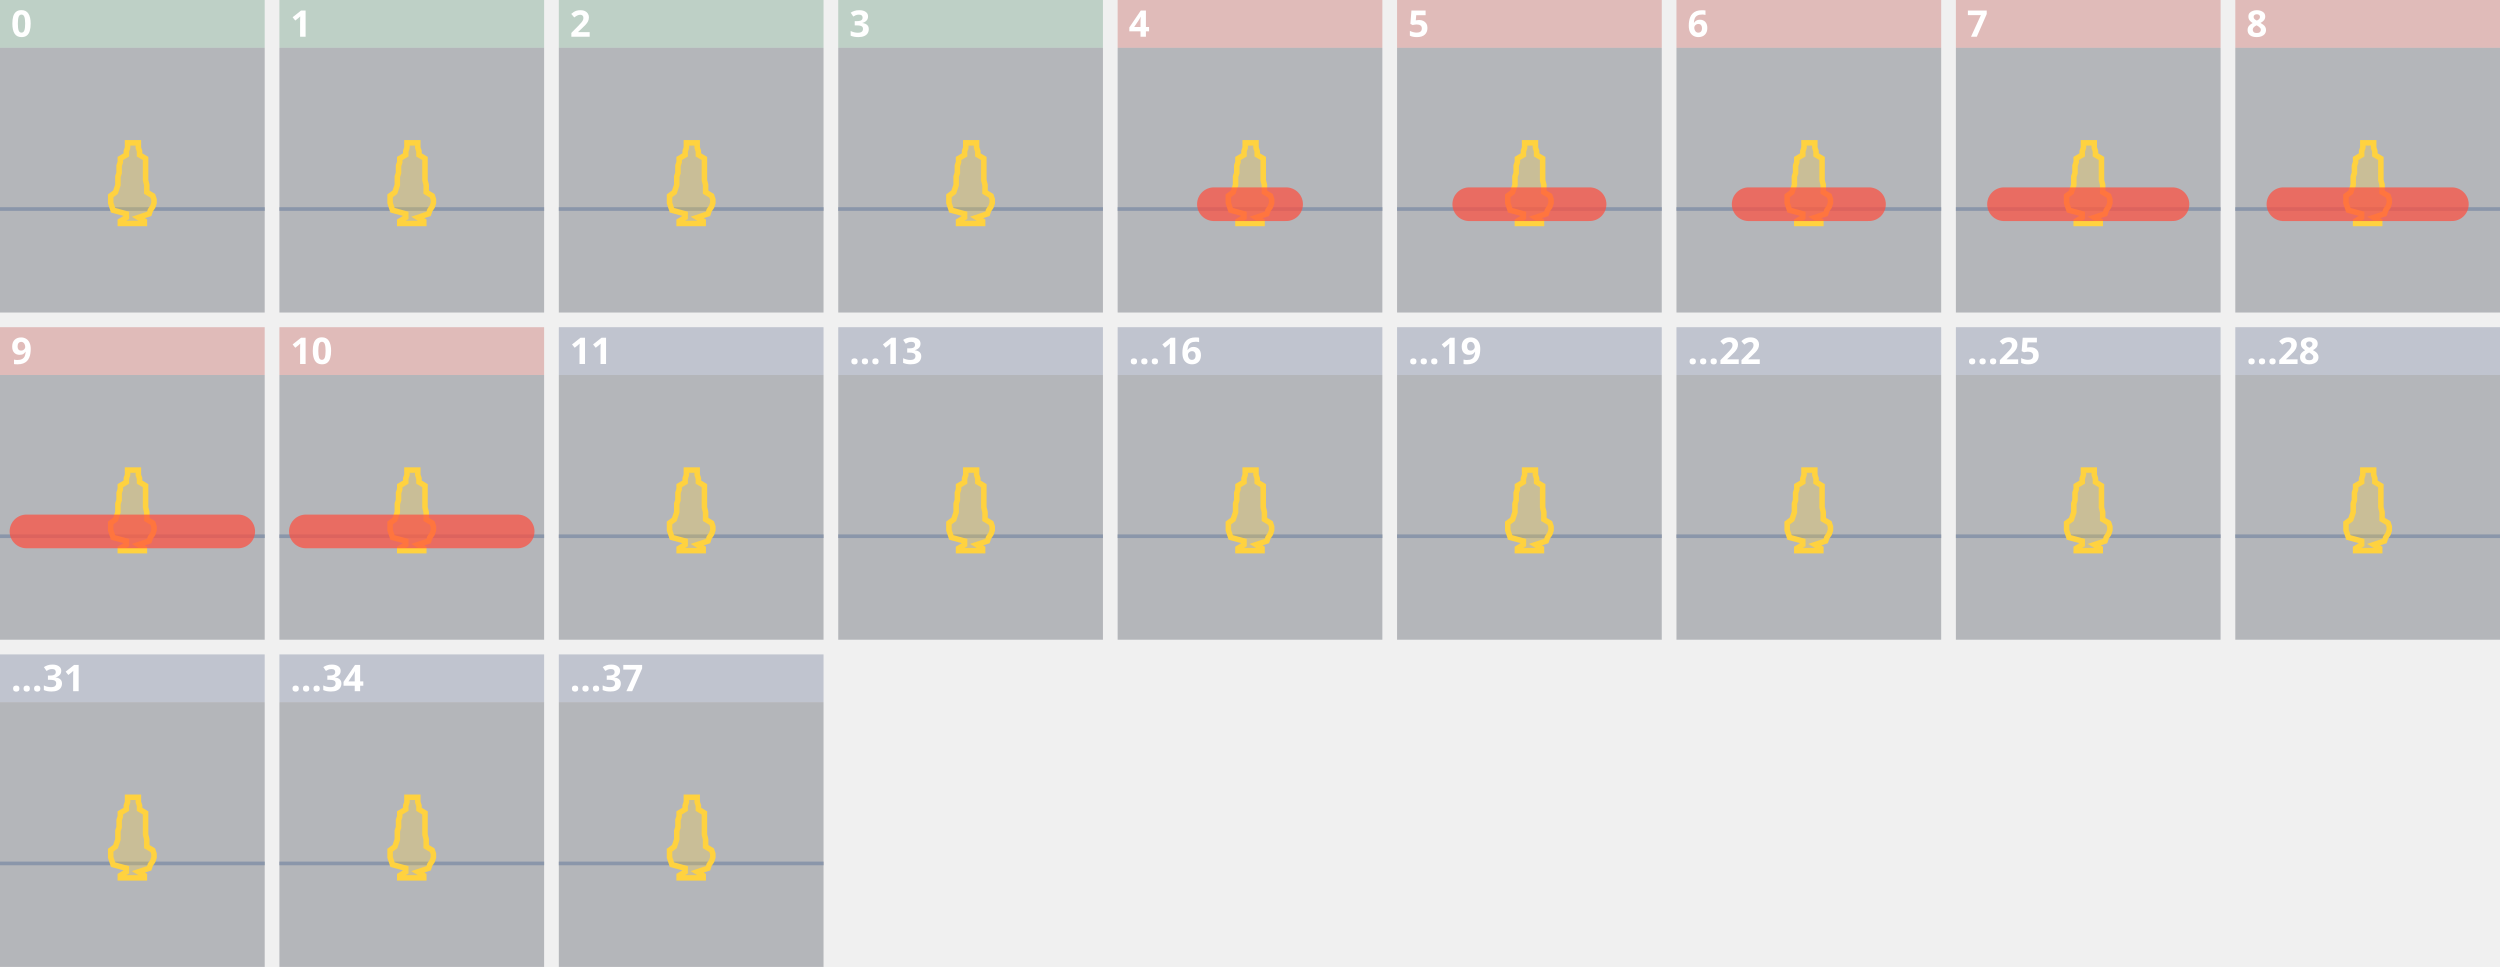
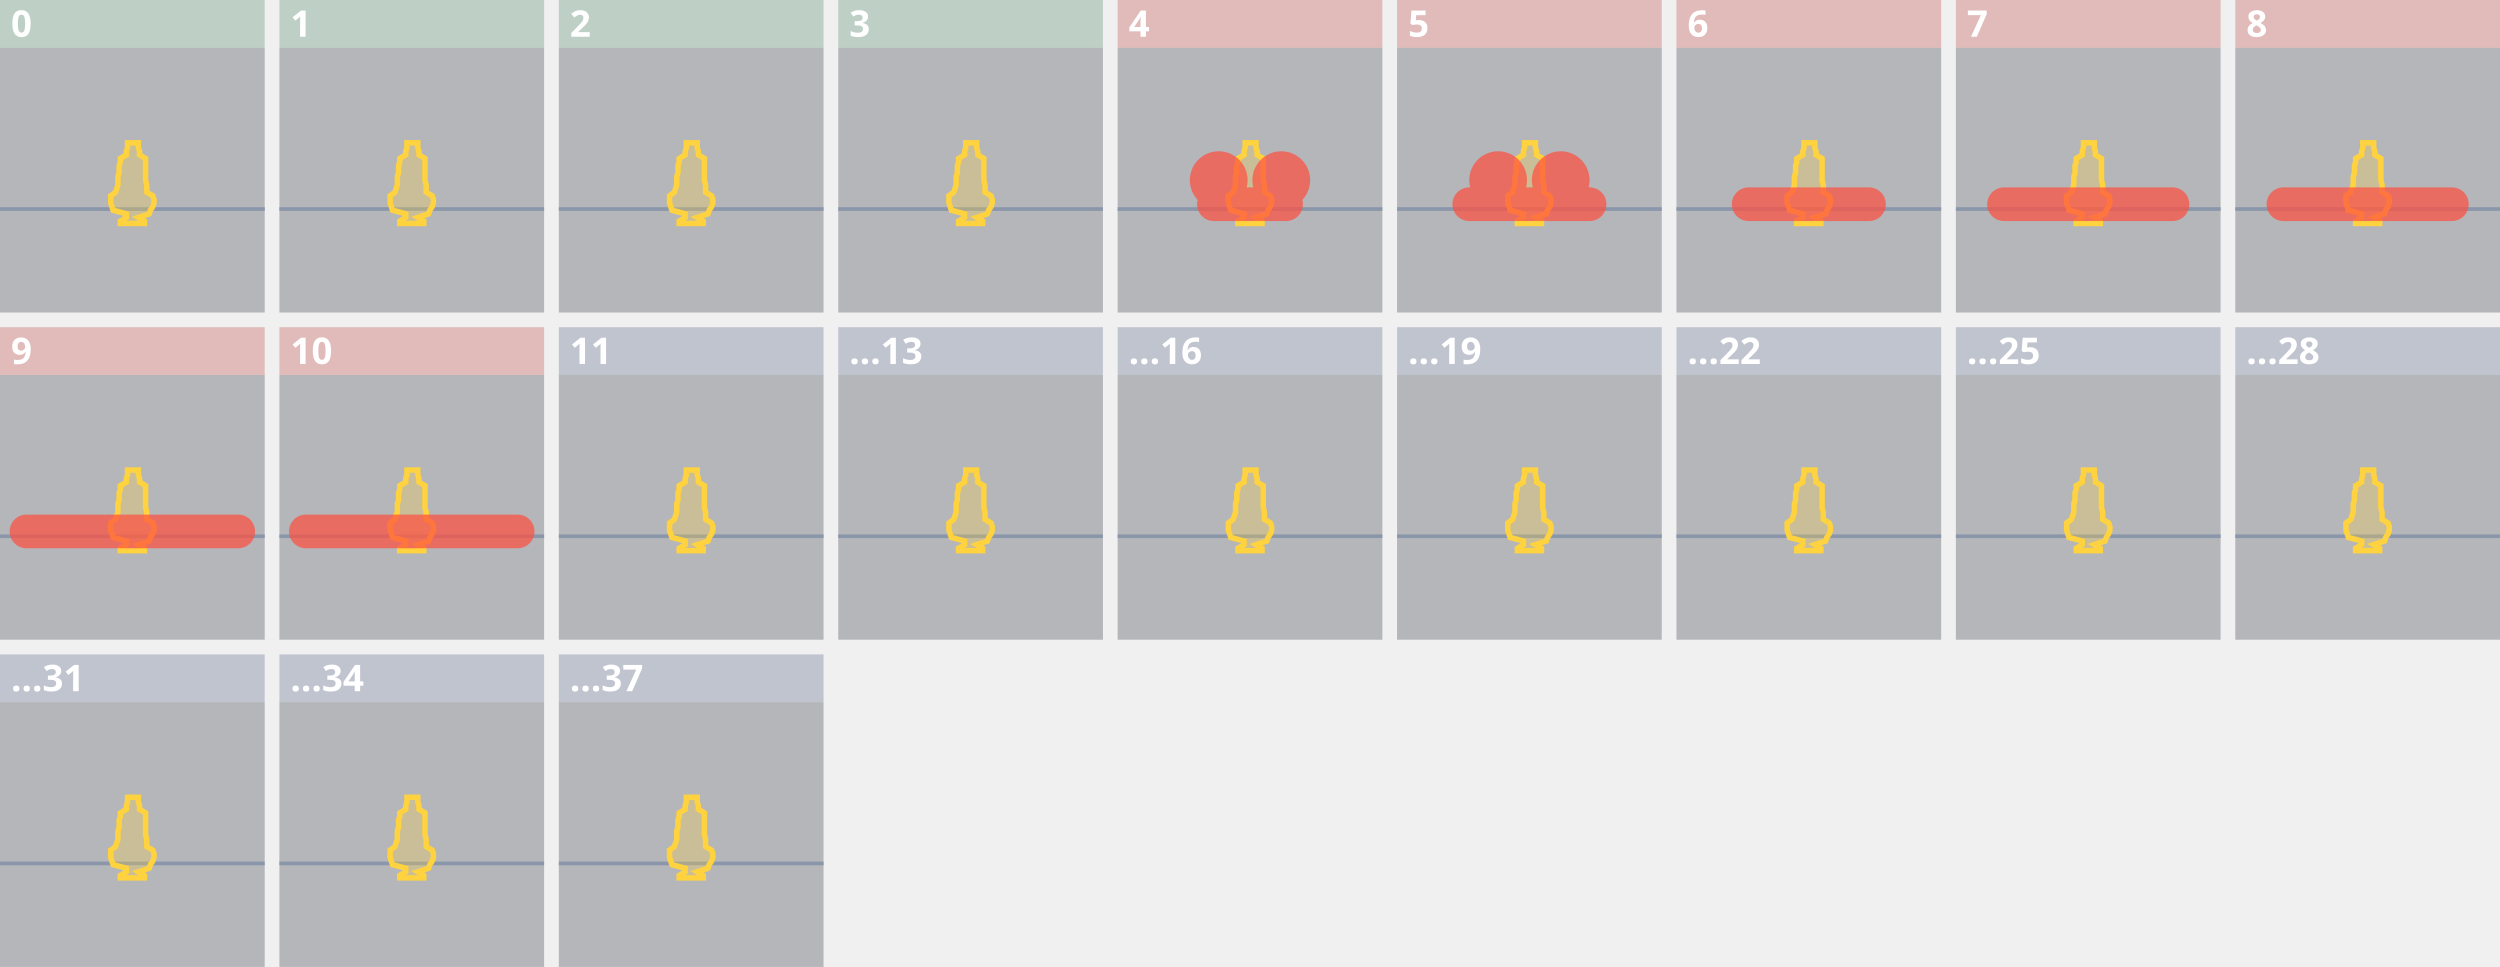
<svg xmlns="http://www.w3.org/2000/svg" viewBox="0 0 680 263" width="680" height="263">
  <style>text{font:bold 10px sans-serif;fill:#ffffff}.k{fill:#1b2230}.g{stroke:#8a96aa;stroke-width:3.06}use{stroke-width:4.58;fill-opacity:.28}.u{stroke:#ffd23f;fill:#ffd23f}.v{stroke:#4ade80;fill:#4ade80;fill-opacity:.6}.a{stroke:#e879f9;fill:#e879f9}.o{stroke:#22d3ee;fill:#22d3ee;fill-opacity:.5}.H{color:#ff4d3d;fill:#ff4d3d;opacity:.7}.G{color:#3b9cff;fill:#3b9cff;opacity:.75}.S{color:#ffa630;fill:#ffa630;opacity:.75}.T{color:#ffa630;fill:none;stroke:#ffa630;stroke-width:6.11;stroke-dasharray:12.2}.P{color:#c49bff;fill:none;stroke:#c49bff;stroke-width:3.06;stroke-dasharray:9.2}</style>
  <defs>
    <path id="b0" d="M-4 -31L5 -31L5 -30L5 -27L6 -24L6 -21L11 -18L11 -15L11 -12L11 -9L11 -6L11 -3L11 0L12 4L12 7L12 10L17 13L18 16L18 19L17 22L15 25L14 28L5 31L10 34L10 36L-10 36L-10 34L-5 31L-5 28L-16 25L-17 22L-18 19L-18 16L-18 13L-14 10L-13 7L-12 4L-12 0L-12 -3L-11 -6L-11 -9L-11 -12L-10 -15L-10 -18L-5 -21L-5 -24L-4 -27L-4 -30Z" />
    <rect id="K" x="-110" y="-110" width="220" height="220" class="k" />
    <rect id="Ls" width="72" height="13" fill="#3f7d5a" />
    <rect id="La" width="72" height="13" fill="#b8332b" />
    <rect id="Le" width="72" height="13" fill="#46557a" />
  </defs>
  <use href="#Ls" x="0" y="0" />
  <text x="3" y="10">0</text>
  <svg x="0" y="13" width="72" height="72" viewBox="-110 -110 220 220">
    <use href="#K" />
    <line x1="-110" y1="24" x2="110" y2="24" class="g" />
    <use href="#b0" class="u" />
  </svg>
  <use href="#Ls" x="76" y="0" />
  <text x="79" y="10">1</text>
  <svg x="76" y="13" width="72" height="72" viewBox="-110 -110 220 220">
    <use href="#K" />
    <line x1="-110" y1="24" x2="110" y2="24" class="g" />
    <use href="#b0" class="u" />
  </svg>
  <use href="#Ls" x="152" y="0" />
  <text x="155" y="10">2</text>
  <svg x="152" y="13" width="72" height="72" viewBox="-110 -110 220 220">
    <use href="#K" />
    <line x1="-110" y1="24" x2="110" y2="24" class="g" />
    <use href="#b0" class="u" />
  </svg>
  <use href="#Ls" x="228" y="0" />
  <text x="231" y="10">3</text>
  <svg x="228" y="13" width="72" height="72" viewBox="-110 -110 220 220">
    <use href="#K" />
    <line x1="-110" y1="24" x2="110" y2="24" class="g" />
    <use href="#b0" class="u" />
  </svg>
  <use href="#La" x="304" y="0" />
  <text x="307" y="10">4</text>
  <svg x="304" y="13" width="72" height="72" viewBox="-110 -110 220 220">
    <use href="#K" />
    <line x1="-110" y1="24" x2="110" y2="24" class="g" />
    <use href="#b0" class="u" />
    <g class="H">
+       <line x1="26" y1="0" x2="26" y2="0" stroke="currentColor" stroke-width="48" stroke-linecap="round" />
+       <line x1="-26" y1="0" x2="-26" y2="0" stroke="currentColor" stroke-width="48" stroke-linecap="round" />
      <line x1="-30" y1="20" x2="30" y2="20" stroke="currentColor" stroke-width="28" stroke-linecap="round" />
    </g>
  </svg>
  <use href="#La" x="380" y="0" />
  <text x="383" y="10">5</text>
  <svg x="380" y="13" width="72" height="72" viewBox="-110 -110 220 220">
    <use href="#K" />
    <line x1="-110" y1="24" x2="110" y2="24" class="g" />
    <use href="#b0" class="u" />
    <g class="H">
+       <line x1="26" y1="0" x2="26" y2="0" stroke="currentColor" stroke-width="48" stroke-linecap="round" />
+       <line x1="-26" y1="0" x2="-26" y2="0" stroke="currentColor" stroke-width="48" stroke-linecap="round" />
      <line x1="-50" y1="20" x2="50" y2="20" stroke="currentColor" stroke-width="28" stroke-linecap="round" />
    </g>
  </svg>
  <use href="#La" x="456" y="0" />
  <text x="459" y="10">6</text>
  <svg x="456" y="13" width="72" height="72" viewBox="-110 -110 220 220">
    <use href="#K" />
    <line x1="-110" y1="24" x2="110" y2="24" class="g" />
    <use href="#b0" class="u" />
    <g class="H">
      <line x1="-50" y1="20" x2="50" y2="20" stroke="currentColor" stroke-width="28" stroke-linecap="round" />
    </g>
  </svg>
  <use href="#La" x="532" y="0" />
  <text x="535" y="10">7</text>
  <svg x="532" y="13" width="72" height="72" viewBox="-110 -110 220 220">
    <use href="#K" />
    <line x1="-110" y1="24" x2="110" y2="24" class="g" />
    <use href="#b0" class="u" />
    <g class="H">
      <line x1="-70" y1="20" x2="70" y2="20" stroke="currentColor" stroke-width="28" stroke-linecap="round" />
    </g>
  </svg>
  <use href="#La" x="608" y="0" />
  <text x="611" y="10">8</text>
  <svg x="608" y="13" width="72" height="72" viewBox="-110 -110 220 220">
    <use href="#K" />
    <line x1="-110" y1="24" x2="110" y2="24" class="g" />
    <use href="#b0" class="u" />
    <g class="H">
      <line x1="-70" y1="20" x2="70" y2="20" stroke="currentColor" stroke-width="28" stroke-linecap="round" />
    </g>
  </svg>
  <use href="#La" x="0" y="89" />
  <text x="3" y="99">9</text>
  <svg x="0" y="102" width="72" height="72" viewBox="-110 -110 220 220">
    <use href="#K" />
    <line x1="-110" y1="24" x2="110" y2="24" class="g" />
    <use href="#b0" class="u" />
    <g class="H">
      <line x1="-88" y1="20" x2="88" y2="20" stroke="currentColor" stroke-width="28" stroke-linecap="round" />
    </g>
  </svg>
  <use href="#La" x="76" y="89" />
  <text x="79" y="99">10</text>
  <svg x="76" y="102" width="72" height="72" viewBox="-110 -110 220 220">
    <use href="#K" />
    <line x1="-110" y1="24" x2="110" y2="24" class="g" />
    <use href="#b0" class="u" />
    <g class="H">
      <line x1="-88" y1="20" x2="88" y2="20" stroke="currentColor" stroke-width="28" stroke-linecap="round" />
    </g>
  </svg>
  <use href="#Le" x="152" y="89" />
  <text x="155" y="99">11</text>
  <svg x="152" y="102" width="72" height="72" viewBox="-110 -110 220 220">
    <use href="#K" />
    <line x1="-110" y1="24" x2="110" y2="24" class="g" />
    <use href="#b0" class="u" />
  </svg>
  <use href="#Le" x="228" y="89" />
  <text x="231" y="99">…13</text>
  <svg x="228" y="102" width="72" height="72" viewBox="-110 -110 220 220">
    <use href="#K" />
    <line x1="-110" y1="24" x2="110" y2="24" class="g" />
    <use href="#b0" class="u" />
  </svg>
  <use href="#Le" x="304" y="89" />
  <text x="307" y="99">…16</text>
  <svg x="304" y="102" width="72" height="72" viewBox="-110 -110 220 220">
    <use href="#K" />
    <line x1="-110" y1="24" x2="110" y2="24" class="g" />
    <use href="#b0" class="u" />
  </svg>
  <use href="#Le" x="380" y="89" />
  <text x="383" y="99">…19</text>
  <svg x="380" y="102" width="72" height="72" viewBox="-110 -110 220 220">
    <use href="#K" />
    <line x1="-110" y1="24" x2="110" y2="24" class="g" />
    <use href="#b0" class="u" />
  </svg>
  <use href="#Le" x="456" y="89" />
  <text x="459" y="99">…22</text>
  <svg x="456" y="102" width="72" height="72" viewBox="-110 -110 220 220">
    <use href="#K" />
    <line x1="-110" y1="24" x2="110" y2="24" class="g" />
    <use href="#b0" class="u" />
  </svg>
  <use href="#Le" x="532" y="89" />
  <text x="535" y="99">…25</text>
  <svg x="532" y="102" width="72" height="72" viewBox="-110 -110 220 220">
    <use href="#K" />
    <line x1="-110" y1="24" x2="110" y2="24" class="g" />
    <use href="#b0" class="u" />
  </svg>
  <use href="#Le" x="608" y="89" />
  <text x="611" y="99">…28</text>
  <svg x="608" y="102" width="72" height="72" viewBox="-110 -110 220 220">
    <use href="#K" />
    <line x1="-110" y1="24" x2="110" y2="24" class="g" />
    <use href="#b0" class="u" />
  </svg>
  <use href="#Le" x="0" y="178" />
  <text x="3" y="188">…31</text>
  <svg x="0" y="191" width="72" height="72" viewBox="-110 -110 220 220">
    <use href="#K" />
    <line x1="-110" y1="24" x2="110" y2="24" class="g" />
    <use href="#b0" class="u" />
  </svg>
  <use href="#Le" x="76" y="178" />
  <text x="79" y="188">…34</text>
  <svg x="76" y="191" width="72" height="72" viewBox="-110 -110 220 220">
    <use href="#K" />
    <line x1="-110" y1="24" x2="110" y2="24" class="g" />
    <use href="#b0" class="u" />
  </svg>
  <use href="#Le" x="152" y="178" />
  <text x="155" y="188">…37</text>
  <svg x="152" y="191" width="72" height="72" viewBox="-110 -110 220 220">
    <use href="#K" />
    <line x1="-110" y1="24" x2="110" y2="24" class="g" />
    <use href="#b0" class="u" />
  </svg>
</svg>
